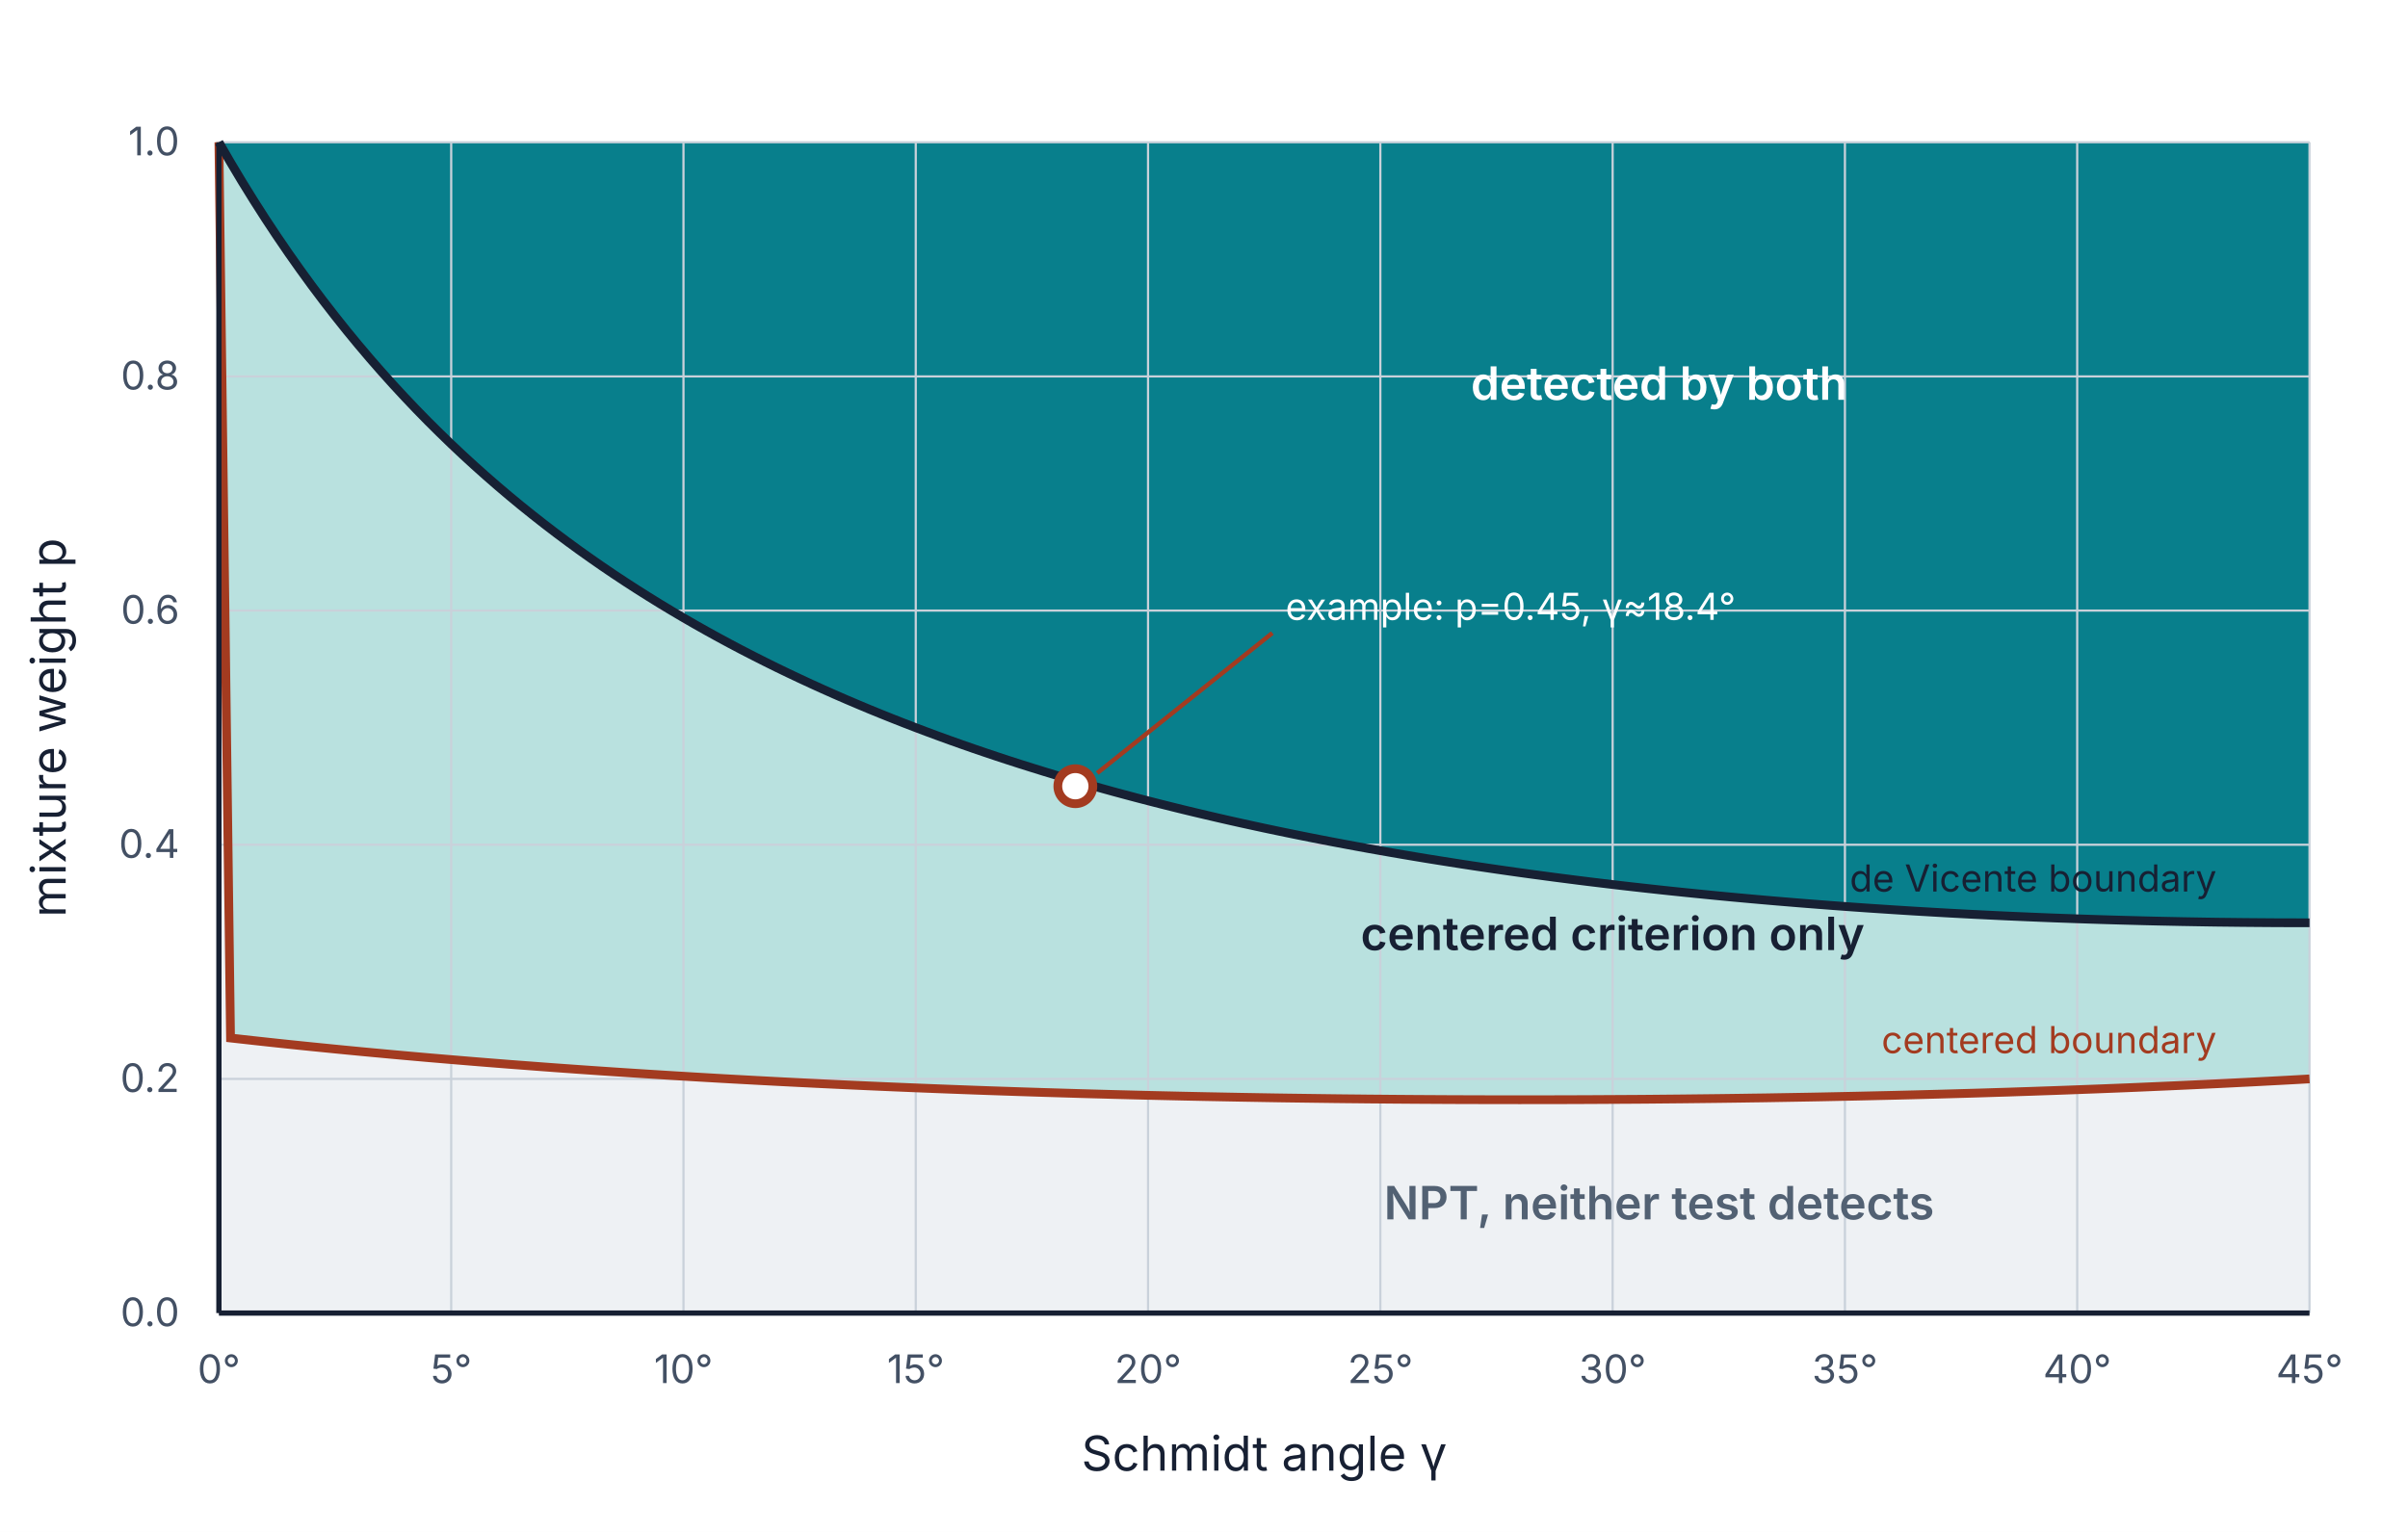
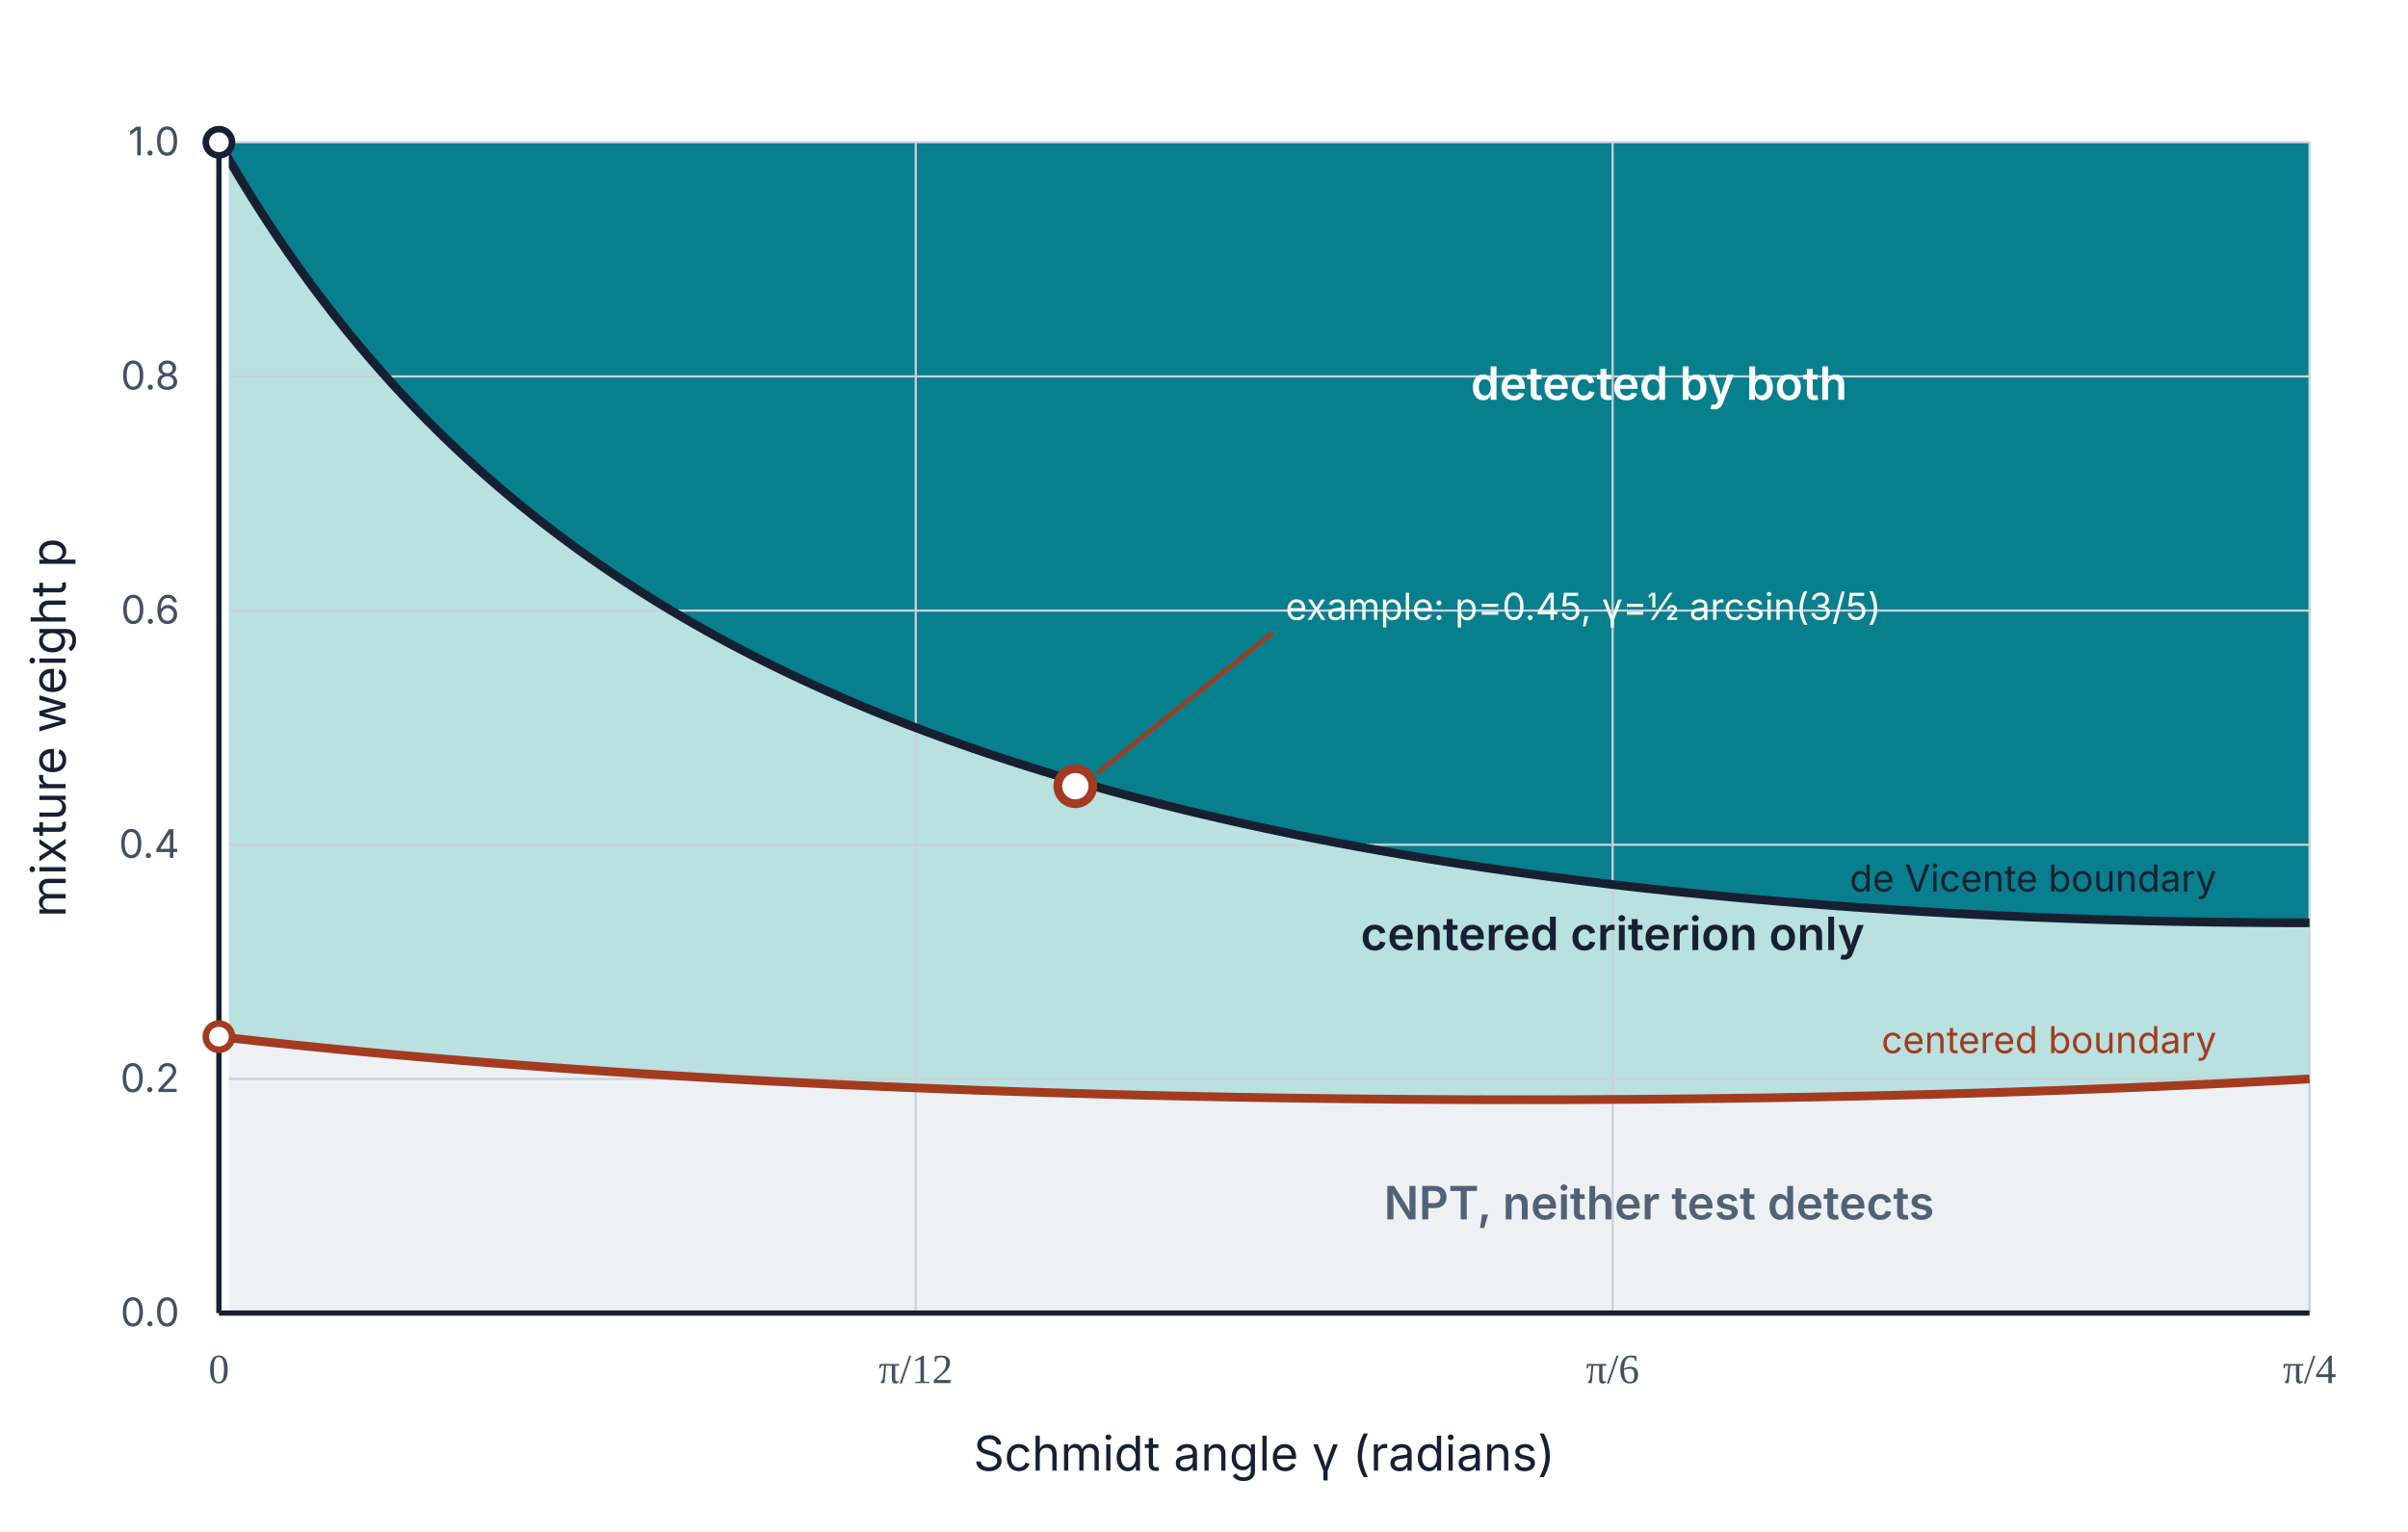
<svg xmlns="http://www.w3.org/2000/svg" viewBox="0 0 1100 700" role="img" aria-labelledby="title desc">
  <rect width="1100" height="700" fill="#ffffff" />
  <style>
    .axis { stroke: #172033; stroke-width: 2.4; }
    .grid { stroke: #c9d1da; stroke-width: 1; }
    .tick { font: 18px -apple-system, BlinkMacSystemFont, "Segoe UI", sans-serif; fill: #435064; }
+     .math-tick { font: 19px Georgia, "Times New Roman", serif; fill: #435064; }
    .label { font: 22px -apple-system, BlinkMacSystemFont, "Segoe UI", sans-serif; fill: #172033; }
    .region { font: 600 21px -apple-system, BlinkMacSystemFont, "Segoe UI", sans-serif; }
    .small { font: 17px -apple-system, BlinkMacSystemFont, "Segoe UI", sans-serif; fill: #526173; }
    .boundary-centered { font: 17px -apple-system, BlinkMacSystemFont, "Segoe UI", sans-serif; fill: #a33b20; }
    .boundary-devicente { font: 17px -apple-system, BlinkMacSystemFont, "Segoe UI", sans-serif; fill: #172033; }
    .annotation { font: 17px -apple-system, BlinkMacSystemFont, "Segoe UI", sans-serif; fill: #ffffff; }
  </style>
-   <polygon points="100.00,600.00 1055.00,600.00 1055.00,493.00 1049.69,493.30 1044.39,493.59 1039.08,493.87 1033.78,494.15 1028.47,494.43 1023.17,494.69 1017.86,494.96 1012.56,495.22 1007.25,495.47 1001.94,495.72 996.64,495.96 991.33,496.20 986.03,496.43 980.72,496.66 975.42,496.89 970.11,497.11 964.81,497.32 959.50,497.53 954.19,497.73 948.89,497.93 943.58,498.13 938.28,498.32 932.97,498.50 927.67,498.69 922.36,498.86 917.06,499.04 911.75,499.20 906.44,499.37 901.14,499.53 895.83,499.68 890.53,499.83 885.22,499.98 879.92,500.12 874.61,500.26 869.31,500.39 864.00,500.52 858.69,500.64 853.39,500.76 848.08,500.88 842.78,500.99 837.47,501.10 832.17,501.21 826.86,501.31 821.56,501.40 816.25,501.49 810.94,501.58 805.64,501.67 800.33,501.74 795.03,501.82 789.72,501.89 784.42,501.96 779.11,502.02 773.81,502.08 768.50,502.14 763.19,502.19 757.89,502.24 752.58,502.29 747.28,502.33 741.97,502.36 736.67,502.39 731.36,502.42 726.06,502.45 720.75,502.47 715.44,502.49 710.14,502.50 704.83,502.51 699.53,502.51 694.22,502.52 688.92,502.51 683.61,502.51 678.31,502.50 673.00,502.48 667.69,502.47 662.39,502.45 657.08,502.42 651.78,502.39 646.47,502.36 641.17,502.32 635.86,502.28 630.56,502.23 625.25,502.19 619.94,502.13 614.64,502.08 609.33,502.02 604.03,501.95 598.72,501.88 593.42,501.81 588.11,501.74 582.81,501.66 577.50,501.57 572.19,501.48 566.89,501.39 561.58,501.29 556.28,501.19 550.97,501.09 545.67,500.98 540.36,500.87 535.06,500.75 529.75,500.63 524.44,500.51 519.14,500.38 513.83,500.24 508.53,500.11 503.22,499.96 497.92,499.82 492.61,499.67 487.31,499.51 482.00,499.35 476.69,499.19 471.39,499.02 466.08,498.85 460.78,498.67 455.47,498.49 450.17,498.31 444.86,498.12 439.56,497.92 434.25,497.72 428.94,497.52 423.64,497.31 418.33,497.10 413.03,496.88 407.72,496.66 402.42,496.43 397.11,496.20 391.81,495.96 386.50,495.72 381.19,495.47 375.89,495.22 370.58,494.96 365.28,494.70 359.97,494.43 354.67,494.16 349.36,493.88 344.06,493.60 338.75,493.31 333.44,493.02 328.14,492.72 322.83,492.41 317.53,492.10 312.22,491.78 306.92,491.46 301.61,491.13 296.31,490.80 291.00,490.46 285.69,490.12 280.39,489.77 275.08,489.41 269.78,489.05 264.47,488.68 259.17,488.30 253.86,487.92 248.56,487.53 243.25,487.13 237.94,486.73 232.64,486.33 227.33,485.91 222.03,485.49 216.72,485.06 211.42,484.62 206.11,484.18 200.81,483.73 195.50,483.28 190.19,482.81 184.89,482.34 179.58,481.86 174.28,481.37 168.97,480.88 163.67,480.38 158.36,479.87 153.06,479.35 147.75,478.82 142.44,478.29 137.14,477.75 131.83,477.20 126.53,476.64 121.22,476.07 115.92,475.49 110.61,474.90 105.31,474.31 100.00,65.00" fill="#eef1f4" />
-   <polygon points="100.00,65.00 105.31,474.31 110.61,474.90 115.92,475.49 121.22,476.07 126.53,476.64 131.83,477.20 137.14,477.75 142.44,478.29 147.75,478.82 153.06,479.35 158.36,479.87 163.67,480.38 168.97,480.88 174.28,481.37 179.58,481.86 184.89,482.34 190.19,482.81 195.50,483.28 200.81,483.73 206.11,484.18 211.42,484.62 216.72,485.06 222.03,485.49 227.33,485.91 232.64,486.33 237.94,486.73 243.25,487.13 248.56,487.53 253.86,487.92 259.17,488.30 264.47,488.68 269.78,489.05 275.08,489.41 280.39,489.77 285.69,490.12 291.00,490.46 296.31,490.80 301.61,491.13 306.92,491.46 312.22,491.78 317.53,492.10 322.83,492.41 328.14,492.72 333.44,493.02 338.75,493.31 344.06,493.60 349.36,493.88 354.67,494.16 359.97,494.43 365.28,494.70 370.58,494.96 375.89,495.22 381.19,495.47 386.50,495.72 391.81,495.96 397.11,496.20 402.42,496.43 407.72,496.66 413.03,496.88 418.33,497.10 423.64,497.31 428.94,497.52 434.25,497.72 439.56,497.92 444.86,498.12 450.17,498.31 455.47,498.49 460.78,498.67 466.08,498.85 471.39,499.02 476.69,499.19 482.00,499.35 487.31,499.51 492.61,499.67 497.92,499.82 503.22,499.96 508.53,500.11 513.83,500.24 519.14,500.38 524.44,500.51 529.75,500.63 535.06,500.75 540.36,500.87 545.67,500.98 550.97,501.09 556.28,501.19 561.58,501.29 566.89,501.39 572.19,501.48 577.50,501.57 582.81,501.66 588.11,501.74 593.42,501.81 598.72,501.88 604.03,501.95 609.33,502.02 614.64,502.08 619.94,502.13 625.25,502.19 630.56,502.23 635.86,502.28 641.17,502.32 646.47,502.36 651.78,502.39 657.08,502.42 662.39,502.45 667.69,502.47 673.00,502.48 678.31,502.50 683.61,502.51 688.92,502.51 694.22,502.52 699.53,502.51 704.83,502.51 710.14,502.50 715.44,502.49 720.75,502.47 726.06,502.45 731.36,502.42 736.67,502.39 741.97,502.36 747.28,502.33 752.58,502.29 757.89,502.24 763.19,502.19 768.50,502.14 773.81,502.08 779.11,502.02 784.42,501.96 789.72,501.89 795.03,501.82 800.33,501.74 805.64,501.67 810.94,501.58 816.25,501.49 821.56,501.40 826.86,501.31 832.17,501.21 837.47,501.10 842.78,500.99 848.08,500.88 853.39,500.76 858.69,500.64 864.00,500.52 869.31,500.39 874.61,500.26 879.92,500.12 885.22,499.98 890.53,499.83 895.83,499.68 901.14,499.53 906.44,499.37 911.75,499.20 917.06,499.04 922.36,498.86 927.67,498.69 932.97,498.50 938.28,498.32 943.58,498.13 948.89,497.93 954.19,497.73 959.50,497.53 964.81,497.32 970.11,497.11 975.42,496.89 980.72,496.66 986.03,496.43 991.33,496.20 996.64,495.96 1001.94,495.72 1007.25,495.47 1012.56,495.22 1017.86,494.96 1023.17,494.69 1028.47,494.43 1033.78,494.15 1039.08,493.87 1044.39,493.59 1049.69,493.30 1055.00,493.00 1055.00,421.67 1049.69,421.66 1044.39,421.65 1039.08,421.63 1033.78,421.59 1028.47,421.55 1023.17,421.50 1017.86,421.44 1012.56,421.38 1007.25,421.30 1001.94,421.21 996.64,421.12 991.33,421.01 986.03,420.90 980.72,420.78 975.42,420.64 970.11,420.50 964.81,420.35 959.50,420.19 954.19,420.02 948.89,419.84 943.58,419.65 938.28,419.46 932.97,419.25 927.67,419.03 922.36,418.80 917.06,418.57 911.75,418.32 906.44,418.06 901.14,417.80 895.83,417.52 890.53,417.24 885.22,416.94 879.92,416.63 874.61,416.32 869.31,415.99 864.00,415.65 858.69,415.30 853.39,414.95 848.08,414.58 842.78,414.20 837.47,413.81 832.17,413.40 826.86,412.99 821.56,412.57 816.25,412.13 810.94,411.69 805.64,411.23 800.33,410.76 795.03,410.28 789.72,409.79 784.42,409.28 779.11,408.76 773.81,408.23 768.50,407.69 763.19,407.14 757.89,406.57 752.58,405.99 747.28,405.40 741.97,404.80 736.67,404.18 731.36,403.54 726.06,402.90 720.75,402.24 715.44,401.56 710.14,400.88 704.83,400.17 699.53,399.46 694.22,398.73 688.92,397.98 683.61,397.22 678.31,396.44 673.00,395.65 667.69,394.84 662.39,394.01 657.08,393.17 651.78,392.32 646.47,391.44 641.17,390.55 635.86,389.64 630.56,388.71 625.25,387.77 619.94,386.80 614.64,385.82 609.33,384.82 604.03,383.80 598.72,382.76 593.42,381.70 588.11,380.62 582.81,379.52 577.50,378.40 572.19,377.25 566.89,376.09 561.58,374.90 556.28,373.69 550.97,372.45 545.67,371.20 540.36,369.92 535.06,368.61 529.75,367.28 524.44,365.92 519.14,364.54 513.83,363.13 508.53,361.70 503.22,360.23 497.92,358.74 492.61,357.22 487.31,355.67 482.00,354.09 476.69,352.48 471.39,350.83 466.08,349.16 460.78,347.45 455.47,345.71 450.17,343.93 444.86,342.12 439.56,340.27 434.25,338.39 428.94,336.46 423.64,334.50 418.33,332.50 413.03,330.46 407.72,328.37 402.42,326.25 397.11,324.08 391.81,321.86 386.50,319.60 381.19,317.29 375.89,314.93 370.58,312.52 365.28,310.06 359.97,307.55 354.67,304.99 349.36,302.36 344.06,299.68 338.75,296.95 333.44,294.15 328.14,291.29 322.83,288.36 317.53,285.37 312.22,282.31 306.92,279.18 301.61,275.98 296.31,272.70 291.00,269.35 285.69,265.92 280.39,262.41 275.08,258.81 269.78,255.12 264.47,251.35 259.17,247.48 253.86,243.51 248.56,239.45 243.25,235.28 237.94,231.01 232.64,226.63 227.33,222.13 222.03,217.51 216.72,212.77 211.42,207.91 206.11,202.91 200.81,197.77 195.50,192.50 190.19,187.07 184.89,181.49 179.58,175.75 174.28,169.85 168.97,163.77 163.67,157.51 158.36,151.06 153.06,144.41 147.75,137.56 142.44,130.50 137.14,123.21 131.83,115.69 126.53,107.93 121.22,99.91 115.92,91.62 110.61,83.04 105.31,74.18 100.00,65.00" fill="#b9e1df" />
+   <polygon points="100.00,600.00 1055.00,600.00 1055.00,493.00 1049.69,493.30 1044.39,493.59 1039.08,493.87 1033.78,494.15 1028.47,494.43 1023.17,494.69 1017.86,494.96 1012.56,495.22 1007.25,495.47 1001.94,495.72 996.64,495.96 991.33,496.20 986.03,496.43 980.72,496.66 975.42,496.89 970.11,497.11 964.81,497.32 959.50,497.53 954.19,497.73 948.89,497.93 943.58,498.13 938.28,498.32 932.97,498.50 927.67,498.69 922.36,498.86 917.06,499.04 911.75,499.20 906.44,499.37 901.14,499.53 895.83,499.68 890.53,499.83 885.22,499.98 879.92,500.12 874.61,500.26 869.31,500.39 864.00,500.52 858.69,500.64 853.39,500.76 848.08,500.88 842.78,500.99 837.47,501.10 832.17,501.21 826.86,501.31 821.56,501.40 816.25,501.49 810.94,501.58 805.64,501.67 800.33,501.74 795.03,501.82 789.72,501.89 784.42,501.96 779.11,502.02 773.81,502.08 768.50,502.14 763.19,502.19 757.89,502.24 752.58,502.29 747.28,502.33 741.97,502.36 736.67,502.39 731.36,502.42 726.06,502.45 720.75,502.47 715.44,502.49 710.14,502.50 704.83,502.51 699.53,502.51 694.22,502.52 688.92,502.51 683.61,502.51 678.31,502.50 673.00,502.48 667.69,502.47 662.39,502.45 657.08,502.42 651.78,502.39 646.47,502.36 641.17,502.32 635.86,502.28 630.56,502.23 625.25,502.19 619.94,502.13 614.64,502.08 609.33,502.02 604.03,501.95 598.72,501.88 593.42,501.81 588.11,501.74 582.81,501.66 577.50,501.57 572.19,501.48 566.89,501.39 561.58,501.29 556.28,501.19 550.97,501.09 545.67,500.98 540.36,500.87 535.06,500.75 529.75,500.63 524.44,500.51 519.14,500.38 513.83,500.24 508.53,500.11 503.22,499.96 497.92,499.82 492.61,499.67 487.31,499.51 482.00,499.35 476.69,499.19 471.39,499.02 466.08,498.85 460.78,498.67 455.47,498.49 450.17,498.31 444.86,498.12 439.56,497.92 434.25,497.72 428.94,497.52 423.64,497.31 418.33,497.10 413.03,496.88 407.72,496.66 402.42,496.43 397.11,496.20 391.81,495.96 386.50,495.72 381.19,495.47 375.89,495.22 370.58,494.96 365.28,494.70 359.97,494.43 354.67,494.16 349.36,493.88 344.06,493.60 338.75,493.31 333.44,493.02 328.14,492.72 322.83,492.41 317.53,492.10 312.22,491.78 306.92,491.46 301.61,491.13 296.31,490.80 291.00,490.46 285.69,490.12 280.39,489.77 275.08,489.41 269.78,489.05 264.47,488.68 259.17,488.30 253.86,487.92 248.56,487.53 243.25,487.13 237.94,486.73 232.64,486.33 227.33,485.91 222.03,485.49 216.72,485.06 211.42,484.62 206.11,484.18 200.81,483.73 195.50,483.28 190.19,482.81 184.89,482.34 179.58,481.86 174.28,481.37 168.97,480.88 163.67,480.38 158.36,479.87 153.06,479.35 147.75,478.82 142.44,478.29 137.14,477.75 131.83,477.20 126.53,476.64 121.22,476.07 115.92,475.49 110.61,474.90 105.31,474.31 100.00,473.70" fill="#eef1f4" />
+   <polygon points="100.00,473.70 105.31,474.31 110.61,474.90 115.92,475.49 121.22,476.07 126.53,476.64 131.83,477.20 137.14,477.75 142.44,478.29 147.75,478.82 153.06,479.35 158.36,479.87 163.67,480.38 168.97,480.88 174.28,481.37 179.58,481.86 184.89,482.34 190.19,482.81 195.50,483.28 200.81,483.73 206.11,484.18 211.42,484.62 216.72,485.06 222.03,485.49 227.33,485.91 232.64,486.33 237.94,486.73 243.25,487.13 248.56,487.53 253.86,487.92 259.17,488.30 264.47,488.68 269.78,489.05 275.08,489.41 280.39,489.77 285.69,490.12 291.00,490.46 296.31,490.80 301.61,491.13 306.92,491.46 312.22,491.78 317.53,492.10 322.83,492.41 328.14,492.72 333.44,493.02 338.75,493.31 344.06,493.60 349.36,493.88 354.67,494.16 359.97,494.43 365.28,494.70 370.58,494.96 375.89,495.22 381.19,495.47 386.50,495.72 391.81,495.96 397.11,496.20 402.42,496.43 407.72,496.66 413.03,496.88 418.33,497.10 423.64,497.31 428.94,497.52 434.25,497.72 439.56,497.92 444.86,498.12 450.17,498.31 455.47,498.49 460.78,498.67 466.08,498.85 471.39,499.02 476.69,499.19 482.00,499.35 487.31,499.51 492.61,499.67 497.92,499.82 503.22,499.96 508.53,500.11 513.83,500.24 519.14,500.38 524.44,500.51 529.75,500.63 535.06,500.75 540.36,500.87 545.67,500.98 550.97,501.09 556.28,501.19 561.58,501.29 566.89,501.39 572.19,501.48 577.50,501.57 582.81,501.66 588.11,501.74 593.42,501.81 598.72,501.88 604.03,501.95 609.33,502.02 614.64,502.08 619.94,502.13 625.25,502.19 630.56,502.23 635.86,502.28 641.17,502.32 646.47,502.36 651.78,502.39 657.08,502.42 662.39,502.45 667.69,502.47 673.00,502.48 678.31,502.50 683.61,502.51 688.92,502.51 694.22,502.52 699.53,502.51 704.83,502.51 710.14,502.50 715.44,502.49 720.75,502.47 726.06,502.45 731.36,502.42 736.67,502.39 741.97,502.36 747.28,502.33 752.58,502.29 757.89,502.24 763.19,502.19 768.50,502.14 773.81,502.08 779.11,502.02 784.42,501.96 789.72,501.89 795.03,501.82 800.33,501.74 805.64,501.67 810.94,501.58 816.25,501.49 821.56,501.40 826.86,501.31 832.17,501.21 837.47,501.10 842.78,500.99 848.08,500.88 853.39,500.76 858.69,500.64 864.00,500.52 869.31,500.39 874.61,500.26 879.92,500.12 885.22,499.98 890.53,499.83 895.83,499.68 901.14,499.53 906.44,499.37 911.75,499.20 917.06,499.04 922.36,498.86 927.67,498.69 932.97,498.50 938.28,498.32 943.58,498.13 948.89,497.93 954.19,497.73 959.50,497.53 964.81,497.32 970.11,497.11 975.42,496.89 980.72,496.66 986.03,496.43 991.33,496.20 996.64,495.96 1001.94,495.72 1007.25,495.47 1012.56,495.22 1017.86,494.96 1023.17,494.69 1028.47,494.43 1033.78,494.15 1039.08,493.87 1044.39,493.59 1049.69,493.30 1055.00,493.00 1055.00,421.67 1049.69,421.66 1044.39,421.65 1039.08,421.63 1033.78,421.59 1028.47,421.55 1023.17,421.50 1017.86,421.44 1012.56,421.38 1007.25,421.30 1001.94,421.21 996.64,421.12 991.33,421.01 986.03,420.90 980.72,420.78 975.42,420.64 970.11,420.50 964.81,420.35 959.50,420.19 954.19,420.02 948.89,419.84 943.58,419.65 938.28,419.46 932.97,419.25 927.67,419.03 922.36,418.80 917.06,418.57 911.75,418.32 906.44,418.06 901.14,417.80 895.83,417.52 890.53,417.24 885.22,416.94 879.92,416.63 874.61,416.32 869.31,415.99 864.00,415.65 858.69,415.30 853.39,414.95 848.08,414.58 842.78,414.20 837.47,413.81 832.17,413.40 826.86,412.99 821.56,412.57 816.25,412.13 810.94,411.69 805.64,411.23 800.33,410.76 795.03,410.28 789.72,409.79 784.42,409.28 779.11,408.76 773.81,408.23 768.50,407.69 763.19,407.14 757.89,406.57 752.58,405.99 747.28,405.40 741.97,404.80 736.67,404.18 731.36,403.54 726.06,402.90 720.75,402.24 715.44,401.56 710.14,400.88 704.83,400.17 699.53,399.46 694.22,398.73 688.92,397.98 683.61,397.22 678.31,396.44 673.00,395.65 667.69,394.84 662.39,394.01 657.08,393.17 651.78,392.32 646.47,391.44 641.17,390.55 635.86,389.64 630.56,388.71 625.25,387.77 619.94,386.80 614.64,385.82 609.33,384.82 604.03,383.80 598.72,382.76 593.42,381.70 588.11,380.62 582.81,379.52 577.50,378.40 572.19,377.25 566.89,376.09 561.58,374.90 556.28,373.69 550.97,372.45 545.67,371.20 540.36,369.92 535.06,368.61 529.75,367.28 524.44,365.92 519.14,364.54 513.83,363.13 508.53,361.70 503.22,360.23 497.92,358.74 492.61,357.22 487.31,355.67 482.00,354.09 476.69,352.48 471.39,350.83 466.08,349.16 460.78,347.45 455.47,345.71 450.17,343.93 444.86,342.12 439.56,340.27 434.25,338.39 428.94,336.46 423.64,334.50 418.33,332.50 413.03,330.46 407.72,328.37 402.42,326.25 397.11,324.08 391.81,321.86 386.50,319.60 381.19,317.29 375.89,314.93 370.58,312.52 365.28,310.06 359.97,307.55 354.67,304.99 349.36,302.36 344.06,299.68 338.75,296.95 333.44,294.15 328.14,291.29 322.83,288.36 317.53,285.37 312.22,282.31 306.92,279.18 301.61,275.98 296.31,272.70 291.00,269.35 285.69,265.92 280.39,262.41 275.08,258.81 269.78,255.12 264.47,251.35 259.17,247.48 253.86,243.51 248.56,239.45 243.25,235.28 237.94,231.01 232.64,226.63 227.33,222.13 222.03,217.51 216.72,212.77 211.42,207.91 206.11,202.91 200.81,197.77 195.50,192.50 190.19,187.07 184.89,181.49 179.58,175.75 174.28,169.85 168.97,163.77 163.67,157.51 158.36,151.06 153.06,144.41 147.75,137.56 142.44,130.50 137.14,123.21 131.83,115.69 126.53,107.93 121.22,99.91 115.92,91.62 110.61,83.04 105.31,74.18 100.00,65.00" fill="#b9e1df" />
  <polygon points="100.00,65.00 105.31,74.18 110.61,83.04 115.92,91.62 121.22,99.91 126.53,107.93 131.83,115.69 137.14,123.21 142.44,130.50 147.75,137.56 153.06,144.41 158.36,151.06 163.67,157.51 168.97,163.77 174.28,169.85 179.58,175.75 184.89,181.49 190.19,187.07 195.50,192.50 200.81,197.77 206.11,202.91 211.42,207.91 216.72,212.77 222.03,217.51 227.33,222.13 232.64,226.63 237.94,231.01 243.25,235.28 248.56,239.45 253.86,243.51 259.17,247.48 264.47,251.35 269.78,255.12 275.08,258.81 280.39,262.41 285.69,265.92 291.00,269.35 296.31,272.70 301.61,275.98 306.92,279.18 312.22,282.31 317.53,285.37 322.83,288.36 328.14,291.29 333.44,294.15 338.75,296.95 344.06,299.68 349.36,302.36 354.67,304.99 359.97,307.55 365.28,310.06 370.58,312.52 375.89,314.93 381.19,317.29 386.50,319.60 391.81,321.86 397.11,324.08 402.42,326.25 407.72,328.37 413.03,330.46 418.33,332.50 423.64,334.50 428.94,336.46 434.25,338.39 439.56,340.27 444.86,342.12 450.17,343.93 455.47,345.71 460.78,347.45 466.08,349.16 471.39,350.83 476.69,352.48 482.00,354.09 487.31,355.67 492.61,357.22 497.92,358.74 503.22,360.23 508.53,361.70 513.83,363.13 519.14,364.54 524.44,365.92 529.75,367.28 535.06,368.61 540.36,369.92 545.67,371.20 550.97,372.45 556.28,373.69 561.58,374.90 566.89,376.09 572.19,377.25 577.50,378.40 582.81,379.52 588.11,380.62 593.42,381.70 598.72,382.76 604.03,383.80 609.33,384.82 614.64,385.82 619.94,386.80 625.25,387.77 630.56,388.71 635.86,389.64 641.17,390.55 646.47,391.44 651.78,392.32 657.08,393.17 662.39,394.01 667.69,394.84 673.00,395.65 678.31,396.44 683.61,397.22 688.92,397.98 694.22,398.73 699.53,399.46 704.83,400.17 710.14,400.88 715.44,401.56 720.75,402.24 726.06,402.90 731.36,403.54 736.67,404.18 741.97,404.80 747.28,405.40 752.58,405.99 757.89,406.57 763.19,407.14 768.50,407.69 773.81,408.23 779.11,408.76 784.42,409.28 789.72,409.79 795.03,410.28 800.33,410.76 805.64,411.23 810.94,411.69 816.25,412.13 821.56,412.57 826.86,412.99 832.17,413.40 837.47,413.81 842.78,414.20 848.08,414.58 853.39,414.95 858.69,415.30 864.00,415.65 869.31,415.99 874.61,416.32 879.92,416.63 885.22,416.94 890.53,417.24 895.83,417.52 901.14,417.80 906.44,418.06 911.75,418.32 917.06,418.57 922.36,418.80 927.67,419.03 932.97,419.25 938.28,419.46 943.58,419.65 948.89,419.84 954.19,420.02 959.50,420.19 964.81,420.35 970.11,420.50 975.42,420.64 980.72,420.78 986.03,420.90 991.33,421.01 996.64,421.12 1001.94,421.21 1007.25,421.30 1012.56,421.38 1017.86,421.44 1023.17,421.50 1028.47,421.55 1033.78,421.59 1039.08,421.63 1044.39,421.65 1049.69,421.66 1055.00,421.67 1055.00,65.00 100.00,65.00" fill="#087f8c" />
  <line class="grid" x1="100" y1="600.00" x2="1055" y2="600.00" />
  <line class="grid" x1="100" y1="493.00" x2="1055" y2="493.00" />
  <line class="grid" x1="100" y1="386.00" x2="1055" y2="386.00" />
  <line class="grid" x1="100" y1="279.00" x2="1055" y2="279.00" />
  <line class="grid" x1="100" y1="172.00" x2="1055" y2="172.00" />
  <line class="grid" x1="100" y1="65.00" x2="1055" y2="65.00" />
  <line class="grid" x1="100.00" y1="65" x2="100.00" y2="600" />
-   <line class="grid" x1="206.11" y1="65" x2="206.11" y2="600" />
-   <line class="grid" x1="312.22" y1="65" x2="312.22" y2="600" />
  <line class="grid" x1="418.33" y1="65" x2="418.33" y2="600" />
-   <line class="grid" x1="524.44" y1="65" x2="524.44" y2="600" />
-   <line class="grid" x1="630.56" y1="65" x2="630.56" y2="600" />
  <line class="grid" x1="736.67" y1="65" x2="736.67" y2="600" />
-   <line class="grid" x1="842.78" y1="65" x2="842.78" y2="600" />
-   <line class="grid" x1="948.89" y1="65" x2="948.89" y2="600" />
  <line class="grid" x1="1055.00" y1="65" x2="1055.00" y2="600" />
-   <polyline points="100.00,65.00 105.31,474.31 110.61,474.90 115.92,475.49 121.22,476.07 126.53,476.64 131.83,477.20 137.14,477.75 142.44,478.29 147.75,478.82 153.06,479.35 158.36,479.87 163.67,480.38 168.97,480.88 174.28,481.37 179.58,481.86 184.89,482.34 190.19,482.81 195.50,483.28 200.81,483.73 206.11,484.18 211.42,484.62 216.72,485.06 222.03,485.49 227.33,485.91 232.64,486.33 237.94,486.73 243.25,487.13 248.56,487.53 253.86,487.92 259.17,488.30 264.47,488.68 269.78,489.05 275.08,489.41 280.39,489.77 285.69,490.12 291.00,490.46 296.31,490.80 301.61,491.13 306.92,491.46 312.22,491.78 317.53,492.10 322.83,492.41 328.14,492.72 333.44,493.02 338.75,493.31 344.06,493.60 349.36,493.88 354.67,494.16 359.97,494.43 365.28,494.70 370.58,494.96 375.89,495.22 381.19,495.47 386.50,495.72 391.81,495.96 397.11,496.20 402.42,496.43 407.72,496.66 413.03,496.88 418.33,497.10 423.64,497.31 428.94,497.52 434.25,497.72 439.56,497.92 444.86,498.12 450.17,498.31 455.47,498.49 460.78,498.67 466.08,498.85 471.39,499.02 476.69,499.19 482.00,499.35 487.31,499.51 492.61,499.67 497.92,499.82 503.22,499.96 508.53,500.11 513.83,500.24 519.14,500.38 524.44,500.51 529.75,500.63 535.06,500.75 540.36,500.87 545.67,500.98 550.97,501.09 556.28,501.19 561.58,501.29 566.89,501.39 572.19,501.48 577.50,501.57 582.81,501.66 588.11,501.74 593.42,501.81 598.72,501.88 604.03,501.95 609.33,502.02 614.64,502.08 619.94,502.13 625.25,502.19 630.56,502.23 635.86,502.28 641.17,502.32 646.47,502.36 651.78,502.39 657.08,502.42 662.39,502.45 667.69,502.47 673.00,502.48 678.31,502.50 683.61,502.51 688.92,502.51 694.22,502.52 699.53,502.51 704.83,502.51 710.14,502.50 715.44,502.49 720.75,502.47 726.06,502.45 731.36,502.42 736.67,502.39 741.97,502.36 747.28,502.33 752.58,502.29 757.89,502.24 763.19,502.19 768.50,502.14 773.81,502.08 779.11,502.02 784.42,501.96 789.72,501.89 795.03,501.82 800.33,501.74 805.64,501.67 810.94,501.58 816.25,501.49 821.56,501.40 826.86,501.31 832.17,501.21 837.47,501.10 842.78,500.99 848.08,500.88 853.39,500.76 858.69,500.64 864.00,500.52 869.31,500.39 874.61,500.26 879.92,500.12 885.22,499.98 890.53,499.83 895.83,499.68 901.14,499.53 906.44,499.37 911.75,499.20 917.06,499.04 922.36,498.86 927.67,498.69 932.97,498.50 938.28,498.32 943.58,498.13 948.89,497.93 954.19,497.73 959.50,497.53 964.81,497.32 970.11,497.11 975.42,496.89 980.72,496.66 986.03,496.43 991.33,496.20 996.64,495.96 1001.94,495.72 1007.25,495.47 1012.56,495.22 1017.86,494.96 1023.17,494.69 1028.47,494.43 1033.78,494.15 1039.08,493.87 1044.39,493.59 1049.69,493.30 1055.00,493.00" fill="none" stroke="#a33b20" stroke-width="4" />
+   <polyline points="100.00,473.70 105.31,474.31 110.61,474.90 115.92,475.49 121.22,476.07 126.53,476.64 131.83,477.20 137.14,477.75 142.44,478.29 147.75,478.82 153.06,479.35 158.36,479.87 163.67,480.38 168.97,480.88 174.28,481.37 179.58,481.86 184.89,482.34 190.19,482.81 195.50,483.28 200.81,483.73 206.11,484.18 211.42,484.62 216.72,485.06 222.03,485.49 227.33,485.91 232.64,486.33 237.94,486.73 243.25,487.13 248.56,487.53 253.86,487.92 259.17,488.30 264.47,488.68 269.78,489.05 275.08,489.41 280.39,489.77 285.69,490.12 291.00,490.46 296.31,490.80 301.61,491.13 306.92,491.46 312.22,491.78 317.53,492.10 322.83,492.41 328.14,492.72 333.44,493.02 338.75,493.31 344.06,493.60 349.36,493.88 354.67,494.16 359.97,494.43 365.28,494.70 370.58,494.96 375.89,495.22 381.19,495.47 386.50,495.72 391.81,495.96 397.11,496.20 402.42,496.43 407.72,496.66 413.03,496.88 418.33,497.10 423.64,497.31 428.94,497.52 434.25,497.72 439.56,497.92 444.86,498.12 450.17,498.31 455.47,498.49 460.78,498.67 466.08,498.85 471.39,499.02 476.69,499.19 482.00,499.35 487.31,499.51 492.61,499.67 497.92,499.82 503.22,499.96 508.53,500.11 513.83,500.24 519.14,500.38 524.44,500.51 529.75,500.63 535.06,500.75 540.36,500.87 545.67,500.98 550.97,501.09 556.28,501.19 561.58,501.29 566.89,501.39 572.19,501.48 577.50,501.57 582.81,501.66 588.11,501.74 593.42,501.81 598.72,501.88 604.03,501.95 609.33,502.02 614.64,502.08 619.94,502.13 625.25,502.19 630.56,502.23 635.86,502.28 641.17,502.32 646.47,502.36 651.78,502.39 657.08,502.42 662.39,502.45 667.69,502.47 673.00,502.48 678.31,502.50 683.61,502.51 688.92,502.51 694.22,502.52 699.53,502.51 704.83,502.51 710.14,502.50 715.44,502.49 720.75,502.47 726.06,502.45 731.36,502.42 736.67,502.39 741.97,502.36 747.28,502.33 752.58,502.29 757.89,502.24 763.19,502.19 768.50,502.14 773.81,502.08 779.11,502.02 784.42,501.96 789.72,501.89 795.03,501.82 800.33,501.74 805.64,501.67 810.94,501.58 816.25,501.49 821.56,501.40 826.86,501.31 832.17,501.21 837.47,501.10 842.78,500.99 848.08,500.88 853.39,500.76 858.69,500.64 864.00,500.52 869.31,500.39 874.61,500.26 879.92,500.12 885.22,499.98 890.53,499.83 895.83,499.68 901.14,499.53 906.44,499.37 911.75,499.20 917.06,499.04 922.36,498.86 927.67,498.69 932.97,498.50 938.28,498.32 943.58,498.13 948.89,497.93 954.19,497.73 959.50,497.53 964.81,497.32 970.11,497.11 975.42,496.89 980.72,496.66 986.03,496.43 991.33,496.20 996.64,495.96 1001.94,495.72 1007.25,495.47 1012.56,495.22 1017.86,494.96 1023.17,494.69 1028.47,494.43 1033.78,494.15 1039.08,493.87 1044.39,493.59 1049.69,493.30 1055.00,493.00" fill="none" stroke="#a33b20" stroke-width="4" />
  <polyline points="100.00,65.00 105.31,74.18 110.61,83.04 115.92,91.62 121.22,99.91 126.53,107.93 131.83,115.69 137.14,123.21 142.44,130.50 147.75,137.56 153.06,144.41 158.36,151.06 163.67,157.51 168.97,163.77 174.28,169.85 179.58,175.75 184.89,181.49 190.19,187.07 195.50,192.50 200.81,197.77 206.11,202.91 211.42,207.91 216.72,212.77 222.03,217.51 227.33,222.13 232.64,226.63 237.94,231.01 243.25,235.28 248.56,239.45 253.86,243.51 259.17,247.48 264.47,251.35 269.78,255.12 275.08,258.81 280.39,262.41 285.69,265.92 291.00,269.35 296.31,272.70 301.61,275.98 306.92,279.18 312.22,282.31 317.53,285.37 322.83,288.36 328.14,291.29 333.44,294.15 338.75,296.95 344.06,299.68 349.36,302.36 354.67,304.99 359.97,307.55 365.28,310.06 370.58,312.52 375.89,314.93 381.19,317.29 386.50,319.60 391.81,321.86 397.11,324.08 402.42,326.25 407.72,328.37 413.03,330.46 418.33,332.50 423.64,334.50 428.94,336.46 434.25,338.39 439.56,340.27 444.86,342.12 450.17,343.93 455.47,345.71 460.78,347.45 466.08,349.16 471.39,350.83 476.69,352.48 482.00,354.09 487.31,355.67 492.61,357.22 497.92,358.74 503.22,360.23 508.53,361.70 513.83,363.13 519.14,364.54 524.44,365.92 529.75,367.28 535.06,368.61 540.36,369.92 545.67,371.20 550.97,372.45 556.28,373.69 561.58,374.90 566.89,376.09 572.19,377.25 577.50,378.40 582.81,379.52 588.11,380.62 593.42,381.70 598.72,382.76 604.03,383.80 609.33,384.82 614.64,385.82 619.94,386.80 625.25,387.77 630.56,388.71 635.86,389.64 641.17,390.55 646.47,391.44 651.78,392.32 657.08,393.17 662.39,394.01 667.69,394.84 673.00,395.65 678.31,396.44 683.61,397.22 688.92,397.98 694.22,398.73 699.53,399.46 704.83,400.17 710.14,400.88 715.44,401.56 720.75,402.24 726.06,402.90 731.36,403.54 736.67,404.18 741.97,404.80 747.28,405.40 752.58,405.99 757.89,406.57 763.19,407.14 768.50,407.69 773.81,408.23 779.11,408.76 784.42,409.28 789.72,409.79 795.03,410.28 800.33,410.76 805.64,411.23 810.94,411.69 816.25,412.13 821.56,412.57 826.86,412.99 832.17,413.40 837.47,413.81 842.78,414.20 848.08,414.58 853.39,414.95 858.69,415.30 864.00,415.65 869.31,415.99 874.61,416.32 879.92,416.63 885.22,416.94 890.53,417.24 895.83,417.52 901.14,417.80 906.44,418.06 911.75,418.32 917.06,418.57 922.36,418.80 927.67,419.03 932.97,419.25 938.28,419.46 943.58,419.65 948.89,419.84 954.19,420.02 959.50,420.19 964.81,420.35 970.11,420.50 975.42,420.64 980.72,420.78 986.03,420.90 991.33,421.01 996.64,421.12 1001.94,421.21 1007.25,421.30 1012.56,421.38 1017.86,421.44 1023.17,421.50 1028.47,421.55 1033.78,421.59 1039.08,421.63 1044.39,421.65 1049.69,421.66 1055.00,421.67" fill="none" stroke="#172033" stroke-width="4" />
+   <line x1="100" y1="65" x2="100" y2="600" stroke="#ffffff" stroke-width="9" />
  <line class="axis" x1="100" y1="600" x2="1055" y2="600" />
  <line class="axis" x1="100" y1="65" x2="100" y2="600" />
+   <circle cx="100.00" cy="473.70" r="6" fill="#ffffff" stroke="#a33b20" stroke-width="3" />
+   <circle cx="100.00" cy="65.00" r="6" fill="#ffffff" stroke="#172033" stroke-width="3" />
  <text class="tick" x="82" y="606.00" text-anchor="end">0.0</text>
  <text class="tick" x="82" y="499.00" text-anchor="end">0.2</text>
  <text class="tick" x="82" y="392.00" text-anchor="end">0.4</text>
  <text class="tick" x="82" y="285.00" text-anchor="end">0.6</text>
  <text class="tick" x="82" y="178.00" text-anchor="end">0.8</text>
  <text class="tick" x="82" y="71.00" text-anchor="end">1.0</text>
-   <text class="tick" x="100.00" y="632" text-anchor="middle">0°</text>
-   <text class="tick" x="206.11" y="632" text-anchor="middle">5°</text>
-   <text class="tick" x="312.22" y="632" text-anchor="middle">10°</text>
-   <text class="tick" x="418.33" y="632" text-anchor="middle">15°</text>
-   <text class="tick" x="524.44" y="632" text-anchor="middle">20°</text>
-   <text class="tick" x="630.56" y="632" text-anchor="middle">25°</text>
-   <text class="tick" x="736.67" y="632" text-anchor="middle">30°</text>
-   <text class="tick" x="842.78" y="632" text-anchor="middle">35°</text>
-   <text class="tick" x="948.89" y="632" text-anchor="middle">40°</text>
-   <text class="tick" x="1055.00" y="632" text-anchor="middle">45°</text>
-   <text class="label" x="577.50" y="672" text-anchor="middle">Schmidt angle γ</text>
+   <text class="math-tick" x="100.00" y="632" text-anchor="middle">0</text>
+   <text class="math-tick" x="418.33" y="632" text-anchor="middle">π/12</text>
+   <text class="math-tick" x="736.67" y="632" text-anchor="middle">π/6</text>
+   <text class="math-tick" x="1055.00" y="632" text-anchor="middle">π/4</text>
+   <text class="label" x="577.50" y="672" text-anchor="middle">Schmidt angle γ (radians)</text>
  <text class="label" transform="translate(30 332.50) rotate(-90)" text-anchor="middle">mixture weight p</text>
  <text class="region" x="757.89" y="182.70" text-anchor="middle" fill="#ffffff">detected by both</text>
  <text class="region" x="736.67" y="434.15" text-anchor="middle" fill="#172033">centered criterion only</text>
  <text class="region" x="757.89" y="557.20" text-anchor="middle" fill="#526173">NPT, neither test detects</text>
  <text class="boundary-centered" x="1012.56" y="481.22" text-anchor="end">centered boundary</text>
  <text class="boundary-devicente" x="1012.56" y="407.38" text-anchor="end">de Vicente boundary</text>
  <circle cx="491.23" cy="359.25" r="8" fill="#ffffff" stroke="#a33b20" stroke-width="4" />
  <path d="M 501.23 353.25 L 581.23 289.25" fill="none" stroke="#a33b20" stroke-width="2" />
-   <text class="annotation" x="587.23" y="283.25">example: p=0.45, γ≈18.4°</text>
+   <text class="annotation" x="587.23" y="283.25">example: p=0.45, γ=½ arcsin(3/5)</text>
</svg>
